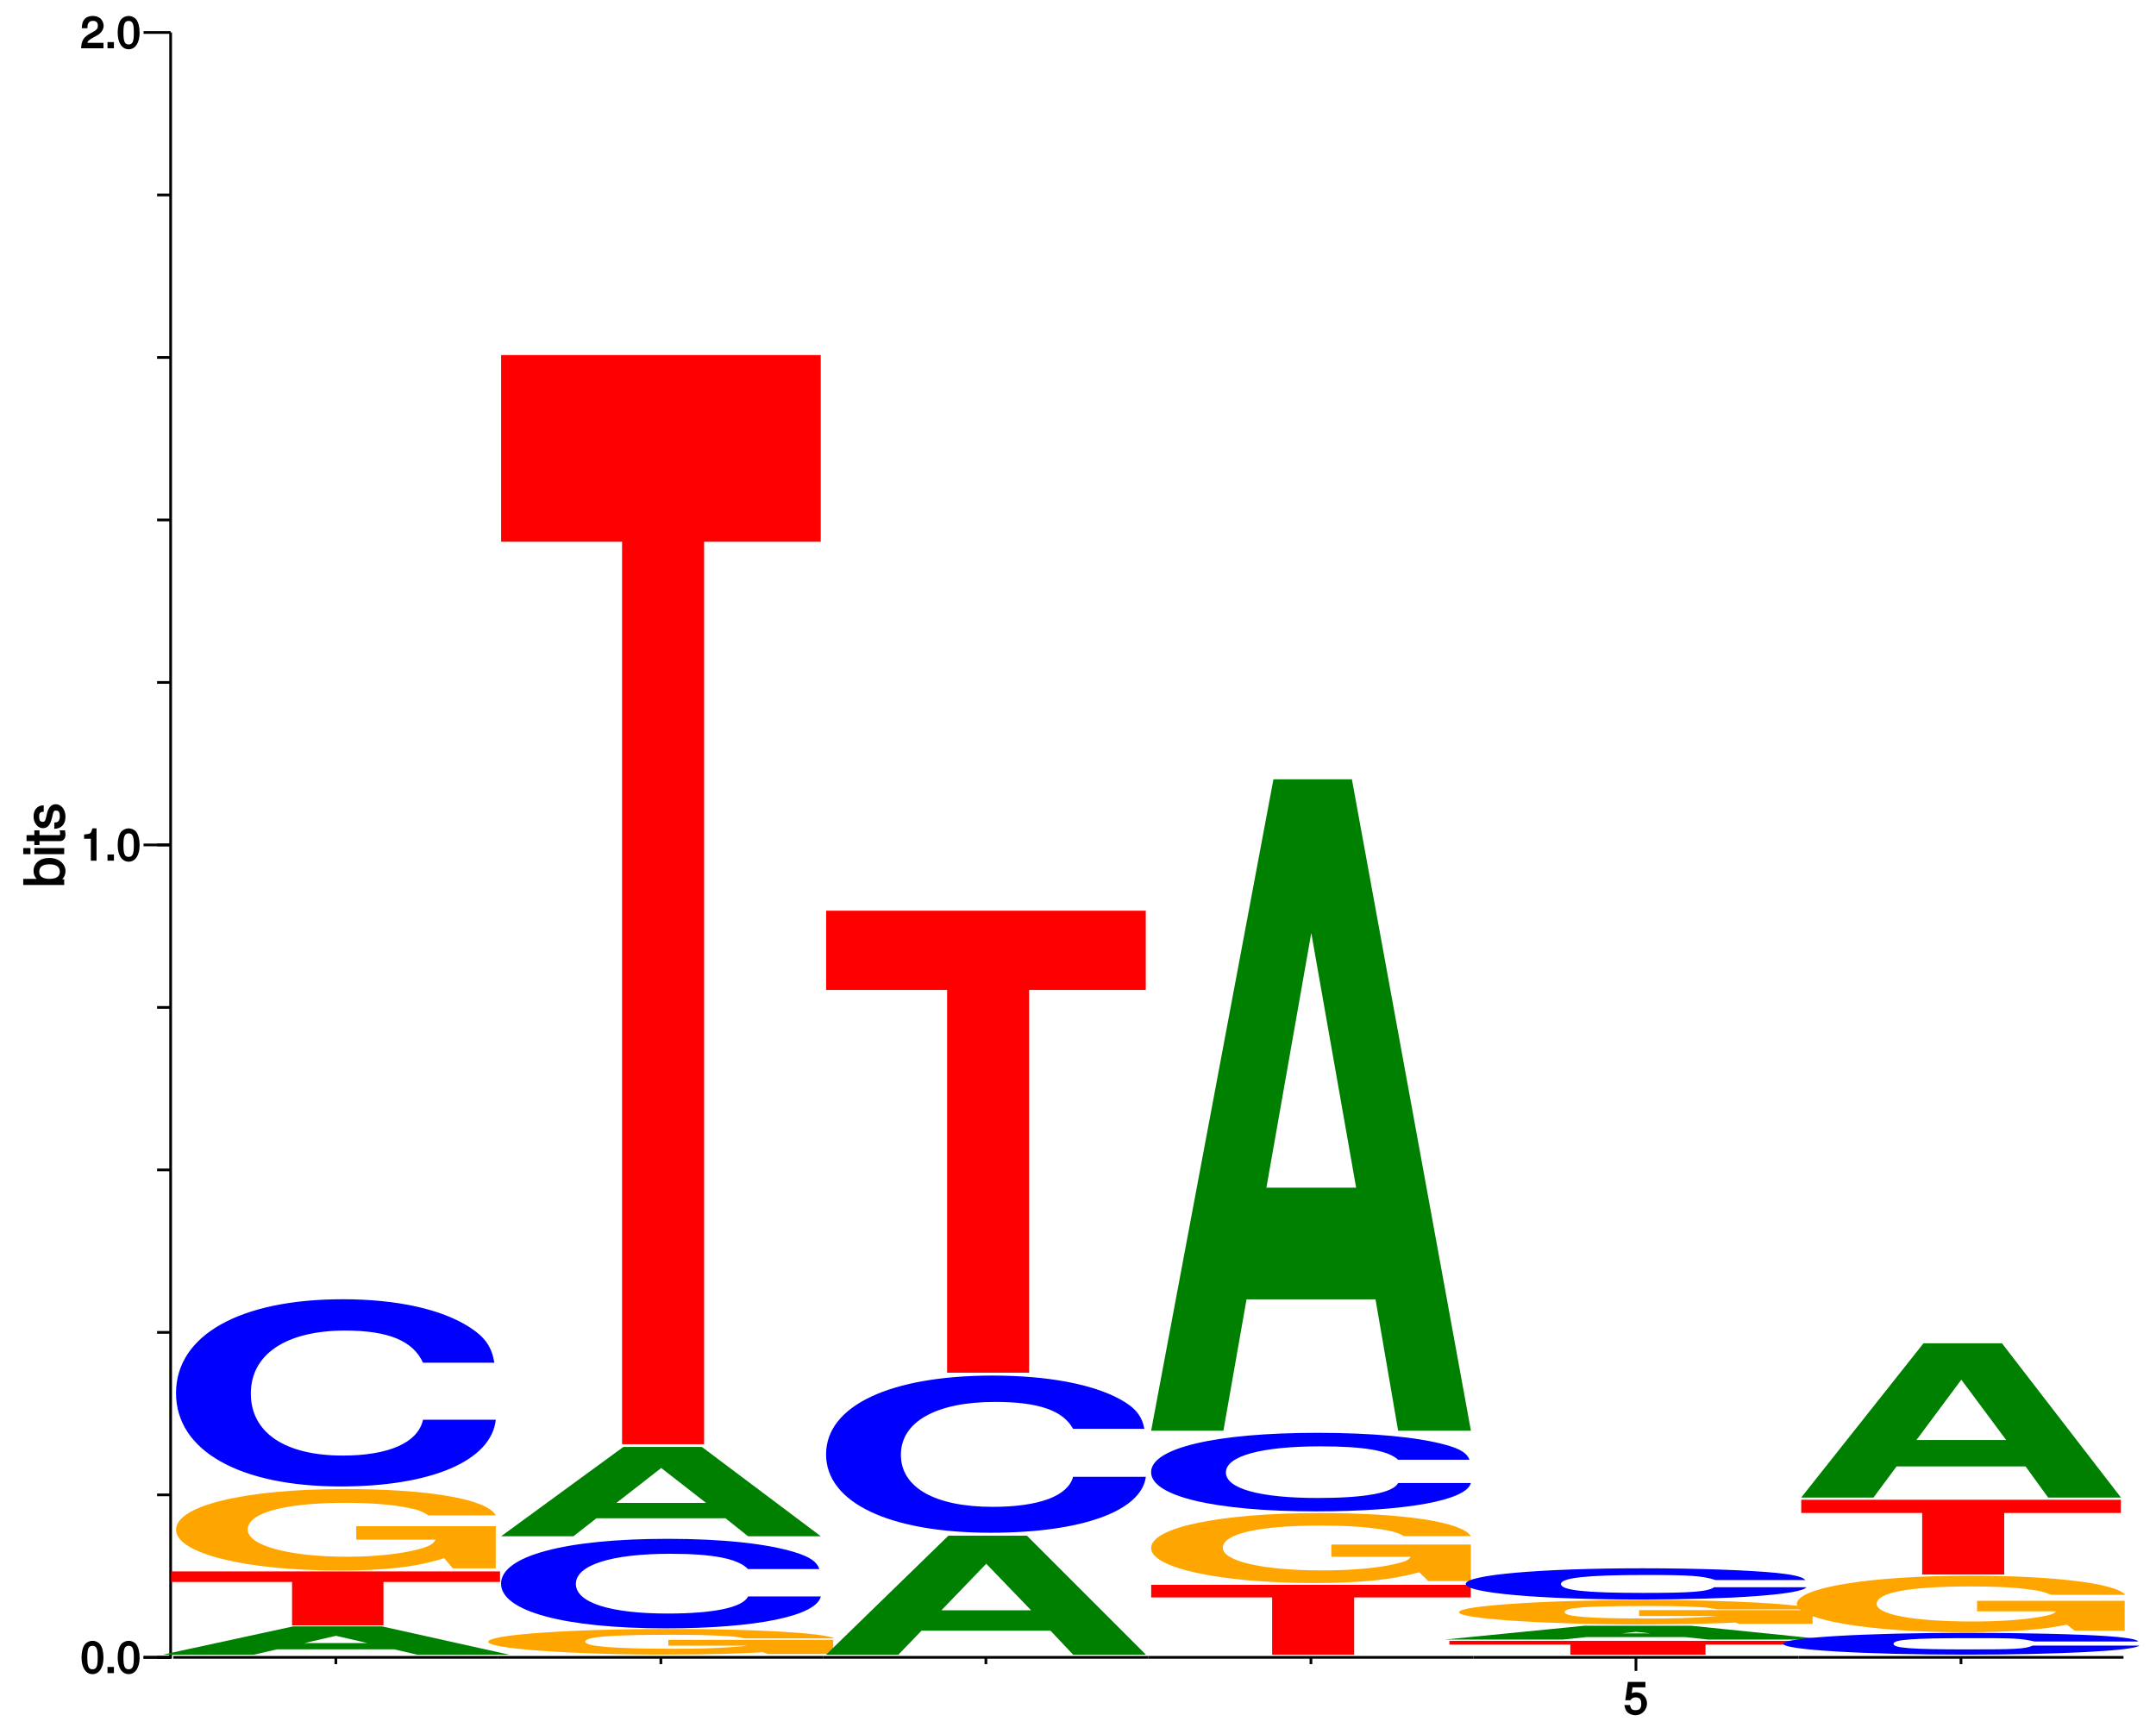
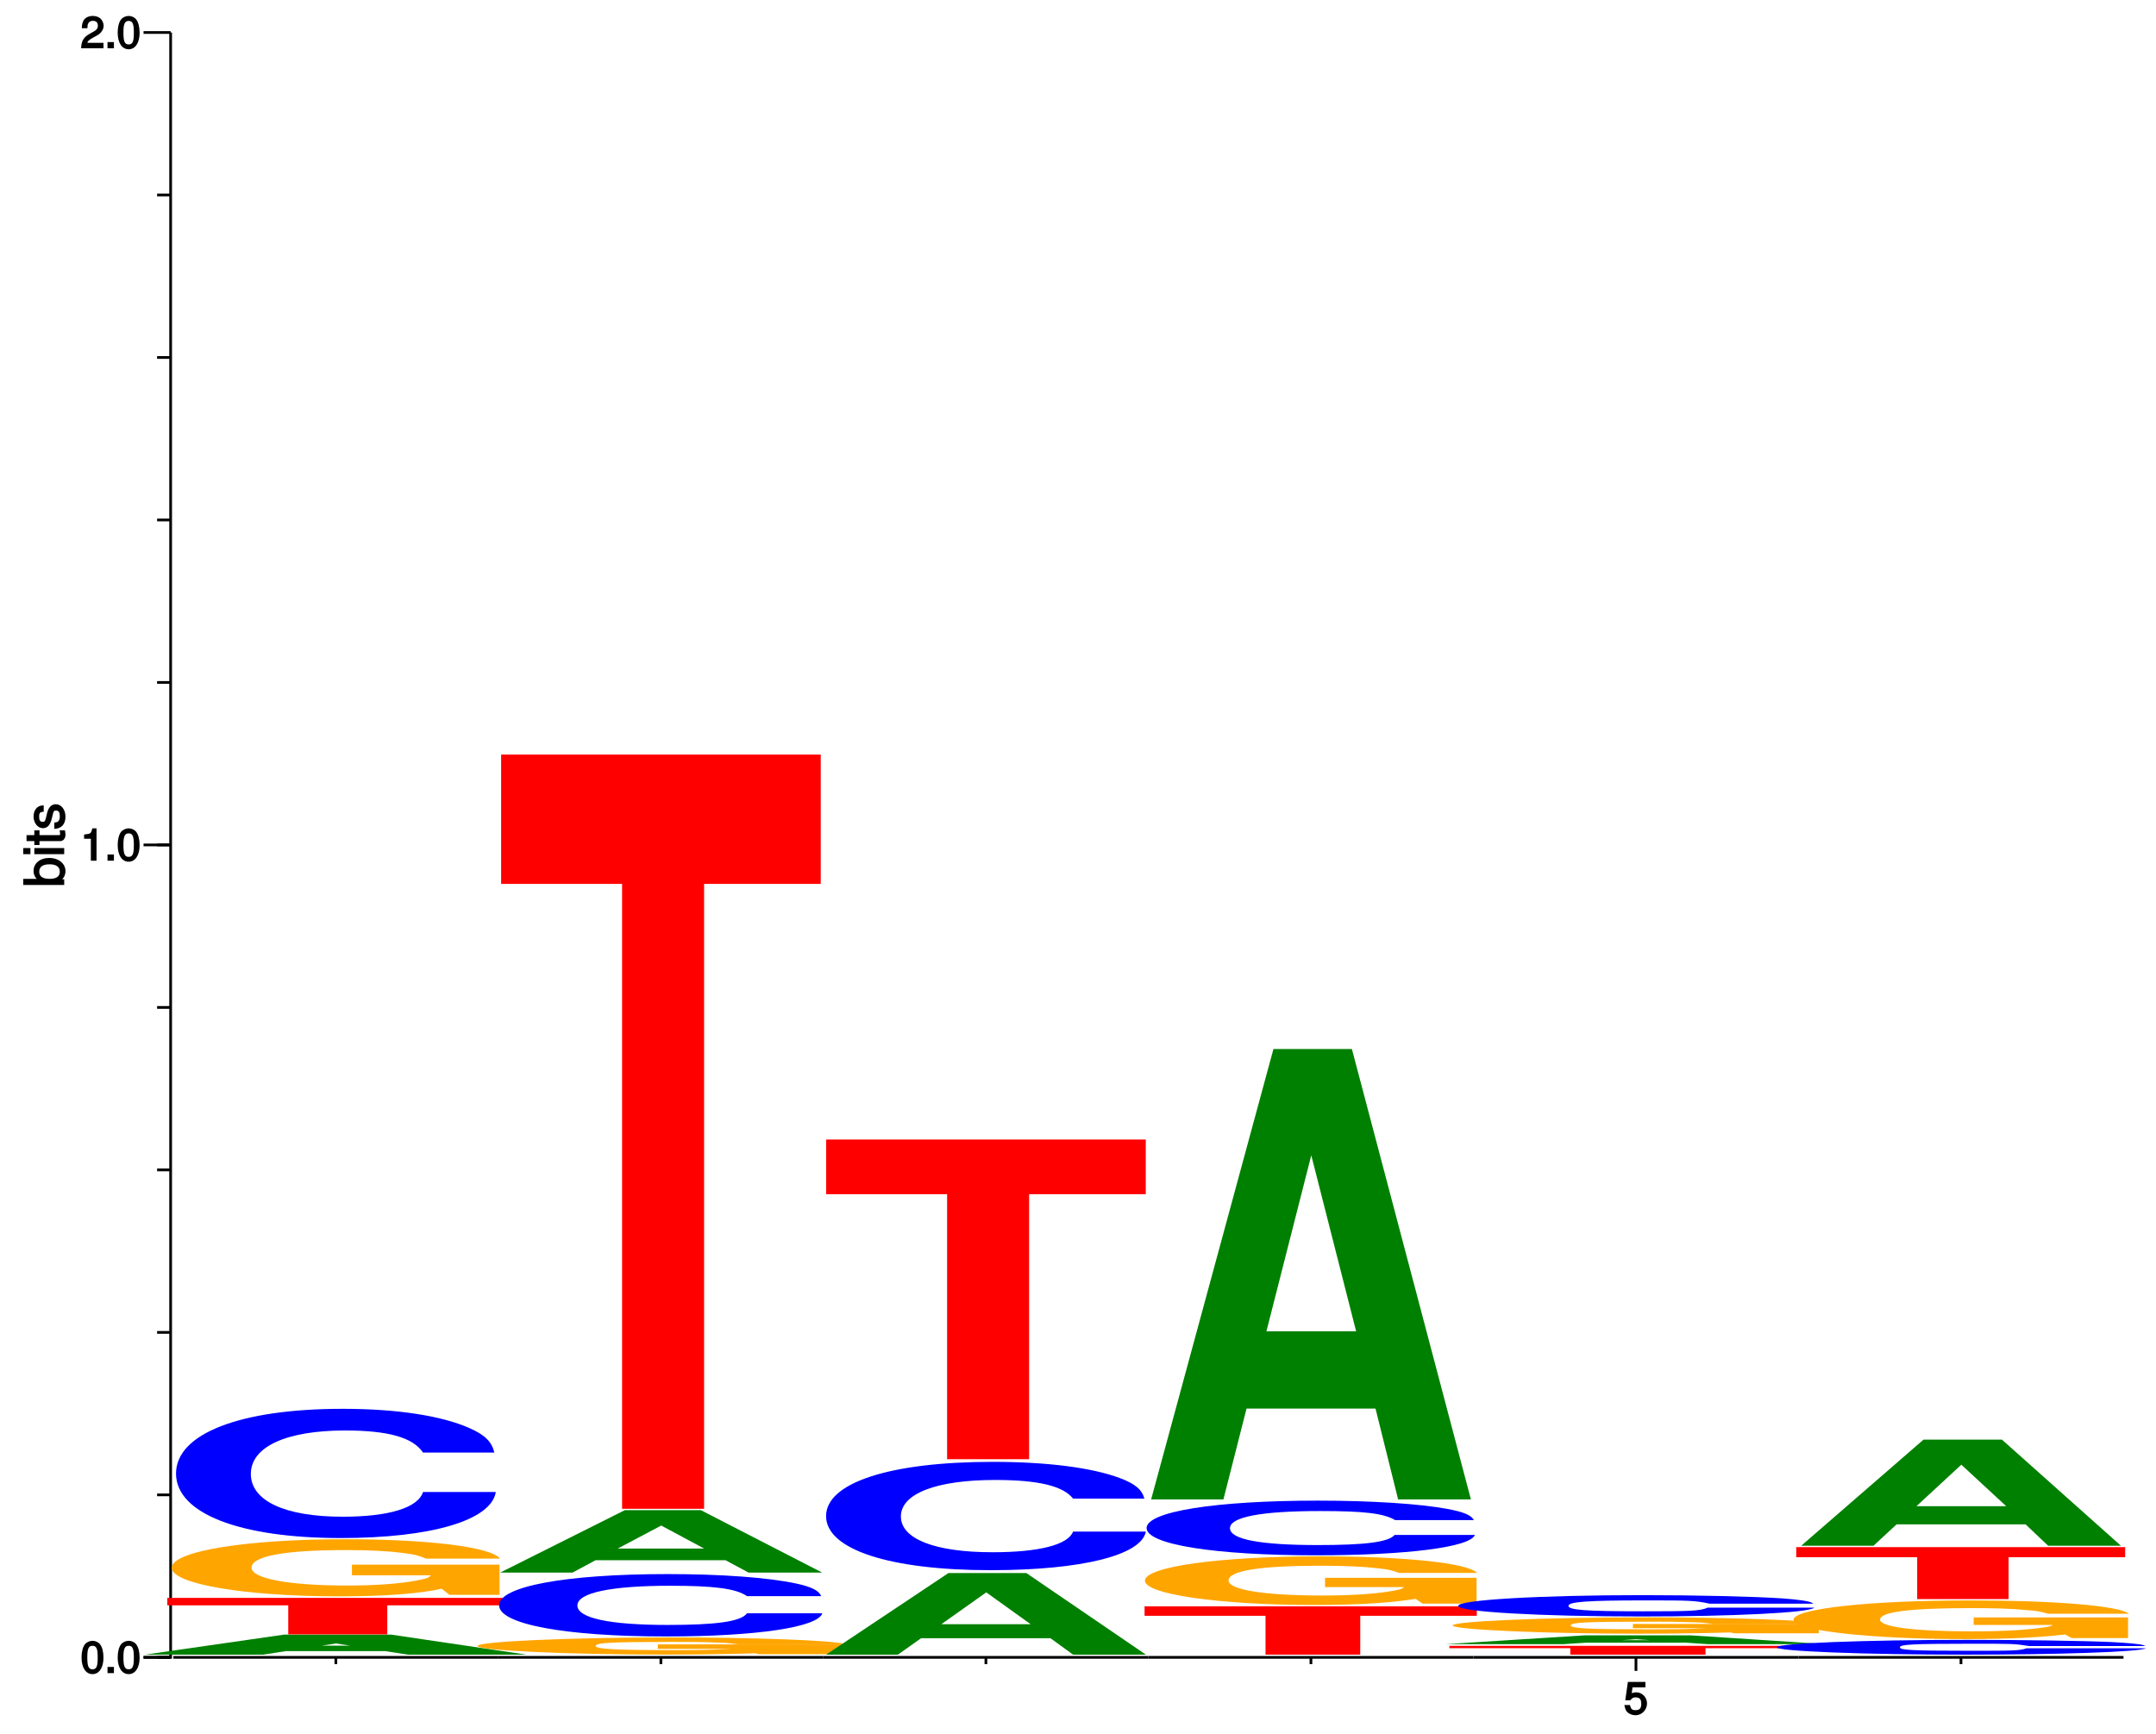
<svg xmlns="http://www.w3.org/2000/svg" xmlns:xlink="http://www.w3.org/1999/xlink" width="398pt" height="320pt" viewBox="0 0 398 320" version="1.1">
  <defs>
    <g>
      <symbol overflow="visible" id="glyph0-0">
        <path style="stroke:none;" d="" />
      </symbol>
      <symbol overflow="visible" id="glyph0-1">
        <path style="stroke:none;" d="M 2.203 -5.969 C 1.672 -5.969 1.078 -5.703 0.781 -5.297 C 0.406 -4.812 0.172 -3.938 0.172 -2.891 C 0.172 -0.969 0.984 0.188 2.203 0.188 C 3.406 0.188 4.219 -0.984 4.219 -2.844 C 4.219 -3.953 3.984 -4.797 3.609 -5.297 C 3.312 -5.703 2.734 -5.969 2.203 -5.969 Z M 2.203 -5.047 C 2.953 -5.047 3.156 -4.438 3.156 -2.906 C 3.156 -1.297 2.969 -0.703 2.188 -0.703 C 1.438 -0.703 1.234 -1.344 1.234 -2.891 C 1.234 -4.438 1.438 -5.047 2.203 -5.047 Z M 2.203 -5.047 " />
      </symbol>
      <symbol overflow="visible" id="glyph0-2">
        <path style="stroke:none;" d="M 1.531 -1.141 L 0.516 -1.141 L 0.516 0 L 1.703 0 L 1.703 -1.141 Z M 1.531 -1.141 " />
      </symbol>
      <symbol overflow="visible" id="glyph0-3">
        <path style="stroke:none;" d="M 1.891 -4.188 L 1.891 0 L 2.938 0 L 2.938 -5.969 L 2.172 -5.969 C 1.891 -4.969 1.906 -4.984 0.641 -4.828 L 0.641 -4.047 L 1.891 -4.047 Z M 1.891 -4.188 " />
      </symbol>
      <symbol overflow="visible" id="glyph0-4">
        <path style="stroke:none;" d="M 4.047 -1 L 1.25 -1 C 1.297 -1.312 1.5 -1.5 2.203 -1.906 L 3 -2.344 C 3.797 -2.766 4.25 -3.469 4.25 -4.156 C 4.25 -4.625 4.016 -5.172 3.672 -5.484 C 3.344 -5.781 2.812 -5.969 2.266 -5.969 C 1.547 -5.969 0.891 -5.688 0.578 -5.188 C 0.391 -4.891 0.234 -4.453 0.219 -3.703 L 1.25 -3.703 C 1.297 -4.234 1.281 -4.359 1.391 -4.547 C 1.562 -4.891 1.828 -5.062 2.25 -5.062 C 2.891 -5.062 3.188 -4.75 3.188 -4.141 C 3.188 -3.703 2.984 -3.422 2.484 -3.125 L 1.75 -2.719 C 0.562 -2.047 0.156 -1.422 0.094 0 L 4.219 0 L 4.219 -1 Z M 4.047 -1 " />
      </symbol>
      <symbol overflow="visible" id="glyph0-5">
        <path style="stroke:none;" d="M 3.812 -5.969 L 0.734 -5.969 L 0.25 -2.578 L 1.188 -2.578 C 1.547 -3.016 1.703 -3.109 2.156 -3.109 C 2.906 -3.109 3.203 -2.75 3.203 -1.906 C 3.203 -1.094 2.906 -0.75 2.141 -0.75 C 1.531 -0.75 1.312 -0.906 1.109 -1.703 L 0.078 -1.703 C 0.203 -1.078 0.344 -0.75 0.5 -0.531 C 0.828 -0.109 1.516 0.188 2.156 0.188 C 3.297 0.188 4.266 -0.797 4.266 -2 C 4.266 -3.125 3.359 -4.047 2.266 -4.047 C 1.875 -4.047 1.438 -3.891 1.438 -3.891 L 1.594 -4.969 L 3.969 -4.969 L 3.969 -5.969 Z M 3.812 -5.969 " />
      </symbol>
      <symbol overflow="visible" id="glyph1-0">
        <path style="stroke:none;" d="" />
      </symbol>
      <symbol overflow="visible" id="glyph1-1">
        <path style="stroke:none;" d="M -7.422 -0.391 L 0 -0.391 L 0 -1.438 L -0.797 -1.438 L -0.703 -1.188 C -0.094 -1.578 0.234 -2.219 0.234 -2.953 C 0.234 -4.328 -1.031 -5.375 -2.766 -5.375 C -4.469 -5.375 -5.656 -4.375 -5.656 -2.984 C -5.656 -2.266 -5.344 -1.656 -4.766 -1.266 L -4.656 -1.516 L -7.562 -1.516 L -7.562 -0.391 Z M -4.609 -2.828 C -4.609 -3.766 -3.938 -4.203 -2.688 -4.203 C -1.484 -4.203 -0.812 -3.734 -0.812 -2.828 C -0.812 -1.938 -1.484 -1.516 -2.703 -1.516 C -3.938 -1.516 -4.609 -1.938 -4.609 -2.828 Z M -4.609 -2.828 " />
      </symbol>
      <symbol overflow="visible" id="glyph1-2">
        <path style="stroke:none;" d="M -5.516 -1.5 L -5.516 -0.516 L 0 -0.516 L 0 -1.641 L -5.516 -1.641 Z M -7.562 -1.5 L -7.562 -0.516 L -6.234 -0.516 L -6.234 -1.641 L -7.562 -1.641 Z M -7.562 -1.5 " />
      </symbol>
      <symbol overflow="visible" id="glyph1-3">
        <path style="stroke:none;" d="M -5.516 -2.547 L -5.516 -1.812 L -6.953 -1.812 L -6.953 -0.703 L -5.516 -0.703 L -5.516 0.016 L -4.562 0.016 L -4.562 -0.703 L -0.734 -0.703 C -0.188 -0.703 0.234 -1.203 0.234 -1.859 C 0.234 -2.078 0.203 -2.266 0.141 -2.688 L -0.844 -2.688 C -0.781 -2.422 -0.766 -2.312 -0.766 -2.141 C -0.766 -1.781 -0.734 -1.812 -1.094 -1.812 L -4.562 -1.812 L -4.562 -2.688 L -5.516 -2.688 Z M -5.516 -2.547 " />
      </symbol>
      <symbol overflow="visible" id="glyph1-4">
        <path style="stroke:none;" d="M -3.906 -4.516 C -4.938 -4.516 -5.656 -3.688 -5.656 -2.484 C -5.656 -1.266 -4.891 -0.312 -3.922 -0.312 C -3.094 -0.312 -2.578 -0.891 -2.281 -2.125 L -2.094 -2.906 C -1.953 -3.484 -1.875 -3.562 -1.5 -3.562 C -1 -3.562 -0.812 -3.234 -0.812 -2.5 C -0.812 -2.047 -0.906 -1.766 -1.125 -1.562 C -1.266 -1.438 -1.312 -1.406 -1.828 -1.344 L -1.828 -0.188 C -0.484 -0.234 0.234 -1.062 0.234 -2.438 C 0.234 -3.75 -0.547 -4.734 -1.562 -4.734 C -2.344 -4.734 -2.906 -4.156 -3.156 -3.109 L -3.344 -2.312 C -3.516 -1.625 -3.594 -1.484 -3.953 -1.484 C -4.453 -1.484 -4.625 -1.766 -4.625 -2.453 C -4.625 -3.125 -4.453 -3.328 -3.781 -3.344 L -3.781 -4.516 Z M -3.906 -4.516 " />
      </symbol>
      <symbol overflow="visible" id="glyph2-0">
        <path style="stroke:none;" d="" />
      </symbol>
      <symbol overflow="visible" id="glyph2-1">
-         <path style="stroke:none;" d="M 41.844 -1.141 L 46.734 0 L 63.734 0 L 40.281 -5.219 L 23.891 -5.219 L -0.172 0 L 16.656 0 L 20.922 -0.984 L 42.547 -0.984 Z M 40.109 -2.141 L 25.984 -2.141 L 33.562 -3.891 L 30 -3.891 L 37.578 -2.141 Z M 40.109 -2.141 " />
+         <path style="stroke:none;" d="M 39.406 -0.875 L 45.078 0 L 66.953 0 L 41.938 -3.703 L 22.234 -3.703 L -3.484 0 L 18.312 0 L 22.578 -0.656 L 40.891 -0.656 Z M 40.109 -1.656 L 29.125 -1.656 L 36.016 -2.719 L 27.547 -2.719 L 34.438 -1.656 Z M 40.109 -1.656 " />
      </symbol>
      <symbol overflow="visible" id="glyph3-0">
        <path style="stroke:none;" d="" />
      </symbol>
      <symbol overflow="visible" id="glyph3-1">
-         <path style="stroke:none;" d="M 38.891 -8.016 L 61.219 -8.016 L 61.219 -9.969 L 0.5 -9.969 L 0.5 -8.016 L 22.828 -8.016 L 22.828 0 L 39.703 0 L 39.703 -8.016 Z M 38.891 -8.016 " />
+         <path style="stroke:none;" d="M 38.891 -5.359 L 61.938 -5.359 L 61.938 -6.734 L -0.203 -6.734 L -0.203 -5.359 L 22.125 -5.359 L 22.125 0 L 40.406 0 L 40.406 -5.359 Z M 38.891 -5.359 " />
      </symbol>
      <symbol overflow="visible" id="glyph4-0">
        <path style="stroke:none;" d="" />
      </symbol>
      <symbol overflow="visible" id="glyph4-1">
-         <path style="stroke:none;" d="M 62.719 -7.734 L 36.969 -7.734 L 36.969 -5.25 L 51.609 -5.25 C 51.25 -4.438 50.375 -3.984 48.438 -3.469 C 45.25 -2.609 40.312 -2.094 35.281 -2.094 C 24.531 -2.094 16.938 -4.156 16.938 -7.109 C 16.938 -10.188 23.641 -12.047 34.938 -12.047 C 39.516 -12.047 43.406 -11.75 46.312 -11.172 C 48.172 -10.828 49.141 -10.5 50.281 -9.734 L 62.719 -9.734 C 61.141 -12.734 50.375 -14.594 34.844 -14.594 C 16.328 -14.594 3.703 -11.531 3.703 -7.078 C 3.703 -2.734 16.406 0.453 33.781 0.453 C 42.438 0.453 48.25 -0.234 53.203 -1.844 L 54.781 0.047 L 62.719 0.047 Z M 62.719 -7.734 " />
+         <path style="stroke:none;" d="M 62.719 -5.547 L 36.172 -5.547 L 36.172 -3.578 L 50.719 -3.578 C 50.469 -3.141 49.844 -2.922 47.906 -2.578 C 44.734 -1.984 40.312 -1.688 35.281 -1.688 C 24.531 -1.688 17.641 -2.969 17.641 -4.984 C 17.641 -7.094 23.641 -8.234 34.938 -8.234 C 39.516 -8.234 42.875 -8.062 45.781 -7.672 C 47.641 -7.438 48.344 -7.297 49.844 -6.656 L 63.516 -6.656 C 61.844 -8.812 50.375 -10.234 34.844 -10.234 C 16.328 -10.234 2.906 -8 2.906 -4.953 C 2.906 -1.984 16.406 0.312 33.781 0.312 C 42.438 0.312 48.703 -0.203 52.75 -1.094 L 54.172 0.031 L 63.422 0.031 L 63.422 -5.547 Z M 62.719 -5.547 " />
      </symbol>
      <symbol overflow="visible" id="glyph5-0">
        <path style="stroke:none;" d="" />
      </symbol>
      <symbol overflow="visible" id="glyph5-1">
-         <path style="stroke:none;" d="M 62.812 -21.797 C 62.344 -24.656 61.156 -26.469 58.297 -28.312 C 53.141 -31.672 44.844 -33.516 34.812 -33.516 C 15.844 -33.516 4.047 -26.875 4.047 -16.188 C 4.047 -5.562 15.75 1.047 34.438 1.047 C 51.203 1.047 62.25 -3.703 63.078 -11.266 L 49.641 -11.266 C 48.719 -7.062 43.375 -4.656 34.812 -4.656 C 24.125 -4.656 17.859 -8.906 17.859 -16.109 C 17.859 -23.391 24.406 -27.734 35.266 -27.734 C 43.281 -27.734 47.797 -25.828 49.641 -21.797 Z M 62.812 -21.797 " />
+         <path style="stroke:none;" d="M 62.812 -15.062 C 62.344 -17.016 61.156 -18.266 58.297 -19.547 C 53.141 -21.859 44.844 -23.141 34.812 -23.141 C 15.844 -23.141 4.047 -18.547 4.047 -11.188 C 4.047 -3.844 15.75 0.719 34.438 0.719 C 51.203 0.719 62.25 -2.562 63.078 -7.781 L 49.641 -7.781 C 48.719 -4.875 43.375 -3.219 34.812 -3.219 C 24.125 -3.219 17.859 -6.156 17.859 -11.125 C 17.859 -16.141 24.406 -19.141 35.266 -19.141 C 43.281 -19.141 47.797 -17.828 49.641 -15.062 Z M 62.812 -15.062 " />
      </symbol>
      <symbol overflow="visible" id="glyph6-0">
        <path style="stroke:none;" d="" />
      </symbol>
      <symbol overflow="visible" id="glyph6-1">
-         <path style="stroke:none;" d="M 62.719 -2.594 L 34.578 -2.594 L 34.578 -1.531 L 49.047 -1.531 C 48.875 -1.453 48.703 -1.453 46.75 -1.297 C 43.578 -1.047 40.312 -0.953 35.281 -0.953 C 24.531 -0.953 19.234 -1.391 19.234 -2.25 C 19.234 -3.156 23.641 -3.531 34.938 -3.531 C 39.516 -3.531 41.734 -3.484 44.641 -3.328 C 46.484 -3.219 46.75 -3.25 48.781 -2.859 L 65.281 -2.859 C 63.422 -3.891 50.375 -4.609 34.844 -4.609 C 16.328 -4.609 1.328 -3.547 1.328 -2.234 C 1.328 -0.969 16.406 0.125 33.781 0.125 C 42.438 0.125 49.844 -0.125 51.953 -0.328 L 52.938 0.016 L 65.016 0.016 L 65.016 -2.594 Z M 62.719 -2.594 " />
+         <path style="stroke:none;" d="M 62.719 -1.812 L 32.641 -1.812 L 32.641 -0.984 L 46.938 -0.984 C 46.938 -1.016 47.375 -1.047 45.438 -0.953 C 42.25 -0.797 40.312 -0.75 35.281 -0.75 C 24.531 -0.75 21.172 -0.969 21.172 -1.516 C 21.172 -2.094 23.641 -2.266 34.938 -2.266 C 39.516 -2.266 40.406 -2.266 43.312 -2.156 C 45.172 -2.094 44.812 -2.156 47.469 -1.828 L 67.484 -1.828 C 65.375 -2.562 50.375 -3.094 34.844 -3.094 C 16.328 -3.094 -0.625 -2.344 -0.625 -1.516 C -0.625 -0.688 16.406 0.078 33.781 0.078 C 42.438 0.078 51.172 -0.094 56.109 -0.406 L 48.875 -0.531 L 51.344 0 L 66.953 0 L 66.953 -1.812 Z M 62.719 -1.812 " />
      </symbol>
      <symbol overflow="visible" id="glyph7-0">
        <path style="stroke:none;" d="" />
      </symbol>
      <symbol overflow="visible" id="glyph7-1">
-         <path style="stroke:none;" d="M 62.812 -10.438 C 62.344 -11.797 61.156 -12.656 58.297 -13.547 C 53.141 -15.141 44.844 -16.031 34.812 -16.031 C 15.844 -16.031 4.047 -12.859 4.047 -7.75 C 4.047 -2.656 15.75 0.5 34.438 0.5 C 51.203 0.5 62.25 -1.781 63.078 -5.391 L 49.641 -5.391 C 48.719 -3.375 43.375 -2.234 34.812 -2.234 C 24.125 -2.234 17.859 -4.266 17.859 -7.703 C 17.859 -11.188 24.406 -13.266 35.266 -13.266 C 43.281 -13.266 47.797 -12.359 49.641 -10.438 Z M 62.812 -10.438 " />
+         <path style="stroke:none;" d="M 63.078 -7.234 C 62.625 -8.156 61.328 -8.828 58.484 -9.438 C 53.328 -10.531 44.844 -11.172 34.812 -11.172 C 15.844 -11.172 3.688 -8.875 3.688 -5.406 C 3.688 -1.938 15.75 0.344 34.438 0.344 C 51.203 0.344 62.531 -1.344 63.359 -3.938 L 49.453 -3.938 C 48.344 -2.344 43.375 -1.781 34.812 -1.781 C 24.125 -1.781 18.141 -3.031 18.141 -5.375 C 18.141 -7.734 24.406 -9.016 35.266 -9.016 C 43.281 -9.016 47.422 -8.531 49.453 -7.094 L 63.172 -7.094 Z M 63.078 -7.234 " />
      </symbol>
      <symbol overflow="visible" id="glyph8-0">
        <path style="stroke:none;" d="" />
      </symbol>
      <symbol overflow="visible" id="glyph8-1">
-         <path style="stroke:none;" d="M 43.688 -3.328 L 47.859 0 L 61.297 0 L 39.328 -16.5 L 24.844 -16.5 L 2.266 0 L 15.609 0 L 19.875 -3.328 Z M 40.109 -6.156 L 23.547 -6.156 L 31.828 -12.609 Z M 40.109 -6.156 " />
+         <path style="stroke:none;" d="M 43.5 -2.391 L 47.953 0 L 61.547 0 L 39.141 -11.531 L 25.109 -11.531 L 2.094 0 L 15.438 0 L 19.703 -2.281 L 43.766 -2.281 Z M 40.109 -4.438 L 23.797 -4.438 L 31.828 -8.688 L 39.75 -4.438 Z M 40.109 -4.438 " />
      </symbol>
      <symbol overflow="visible" id="glyph9-0">
        <path style="stroke:none;" d="" />
      </symbol>
      <symbol overflow="visible" id="glyph9-1">
-         <path style="stroke:none;" d="M 38.891 -166.625 L 60.422 -166.625 L 60.422 -201.094 L 1.422 -201.094 L 1.422 -166.625 L 23.75 -166.625 L 23.75 0 L 38.891 0 Z M 38.891 -166.625 " />
+         <path style="stroke:none;" d="M 38.891 -115.375 L 60.422 -115.375 L 60.422 -139.25 L 1.422 -139.25 L 1.422 -115.375 L 23.75 -115.375 L 23.75 0 L 38.891 0 Z M 38.891 -115.375 " />
      </symbol>
      <symbol overflow="visible" id="glyph10-0">
        <path style="stroke:none;" d="" />
      </symbol>
      <symbol overflow="visible" id="glyph10-1">
-         <path style="stroke:none;" d="M 43.688 -4.422 L 47.859 0 L 61.297 0 L 39.328 -21.969 L 24.844 -21.969 L 2.266 0 L 15.609 0 L 19.875 -4.422 Z M 40.109 -8.188 L 23.547 -8.188 L 31.828 -16.781 Z M 40.109 -8.188 " />
+         <path style="stroke:none;" d="M 43.688 -3.031 L 47.859 0 L 61.297 0 L 39.234 -15.062 L 24.844 -15.062 L 2.266 0 L 15.516 0 L 19.797 -3.031 Z M 40.109 -5.625 L 23.547 -5.625 L 31.828 -11.5 L 40.016 -5.625 Z M 40.109 -5.625 " />
      </symbol>
      <symbol overflow="visible" id="glyph11-0">
        <path style="stroke:none;" d="" />
      </symbol>
      <symbol overflow="visible" id="glyph11-1">
-         <path style="stroke:none;" d="M 62.812 -18.312 C 62.344 -20.703 61.156 -22.219 58.297 -23.781 C 53.141 -26.594 44.844 -28.141 34.812 -28.141 C 15.844 -28.141 4.047 -22.562 4.047 -13.594 C 4.047 -4.672 15.75 0.875 34.438 0.875 C 51.203 0.875 62.25 -3.109 63.078 -9.453 L 49.641 -9.453 C 48.719 -5.922 43.375 -3.906 34.812 -3.906 C 24.125 -3.906 17.859 -7.484 17.859 -13.516 C 17.859 -19.641 24.406 -23.281 35.266 -23.281 C 43.281 -23.281 47.797 -21.688 49.641 -18.312 Z M 62.812 -18.312 " />
+         <path style="stroke:none;" d="M 62.812 -12.609 C 62.344 -14.266 61.156 -15.312 58.297 -16.391 C 53.141 -18.328 44.844 -19.391 34.812 -19.391 C 15.844 -19.391 4.047 -15.547 4.047 -9.375 C 4.047 -3.219 15.75 0.609 34.438 0.609 C 51.203 0.609 62.25 -2.141 63.078 -6.516 L 49.641 -6.516 C 48.719 -4.078 43.375 -2.703 34.812 -2.703 C 24.125 -2.703 17.859 -5.156 17.859 -9.312 C 17.859 -13.531 24.406 -16.047 35.266 -16.047 C 43.281 -16.047 47.797 -14.938 49.641 -12.609 Z M 62.812 -12.609 " />
      </symbol>
      <symbol overflow="visible" id="glyph12-0">
        <path style="stroke:none;" d="" />
      </symbol>
      <symbol overflow="visible" id="glyph12-1">
-         <path style="stroke:none;" d="M 38.891 -70.672 L 60.422 -70.672 L 60.422 -85.297 L 1.422 -85.297 L 1.422 -70.672 L 23.75 -70.672 L 23.75 0 L 38.891 0 Z M 38.891 -70.672 " />
+         <path style="stroke:none;" d="M 38.891 -48.922 L 60.422 -48.922 L 60.422 -59.031 L 1.422 -59.031 L 1.422 -48.922 L 23.75 -48.922 L 23.75 0 L 38.891 0 Z M 38.891 -48.922 " />
      </symbol>
      <symbol overflow="visible" id="glyph13-0">
        <path style="stroke:none;" d="" />
      </symbol>
      <symbol overflow="visible" id="glyph13-1">
-         <path style="stroke:none;" d="M 38.891 -10.562 L 60.422 -10.562 L 60.422 -12.891 L 1.422 -12.891 L 1.422 -10.562 L 23.75 -10.562 L 23.75 0 L 38.891 0 Z M 38.891 -10.562 " />
+         <path style="stroke:none;" d="M 38.891 -7.172 L 61.531 -7.172 L 61.531 -8.922 L 0.203 -8.922 L 0.203 -7.172 L 22.531 -7.172 L 22.531 0 L 40.016 0 L 40.016 -7.172 Z M 38.891 -7.172 " />
      </symbol>
      <symbol overflow="visible" id="glyph14-0">
        <path style="stroke:none;" d="" />
      </symbol>
      <symbol overflow="visible" id="glyph14-1">
-         <path style="stroke:none;" d="M 62.719 -6.719 L 36.969 -6.719 L 36.969 -4.453 L 51.609 -4.453 C 51.25 -3.766 50.375 -3.5 48.438 -3.062 C 45.25 -2.328 40.312 -1.938 35.281 -1.938 C 24.531 -1.938 16.938 -3.594 16.938 -6.109 C 16.938 -8.719 23.641 -10.219 34.938 -10.219 C 39.516 -10.219 43.406 -9.984 46.312 -9.5 C 48.172 -9.203 49.141 -8.984 50.375 -8.266 L 62.719 -8.266 C 61.141 -10.875 50.375 -12.531 34.844 -12.531 C 16.328 -12.531 3.703 -9.859 3.703 -6.062 C 3.703 -2.391 16.406 0.391 33.781 0.391 C 42.438 0.391 48.25 -0.219 53.203 -1.594 L 54.875 0.031 L 62.719 0.031 Z M 62.719 -6.719 " />
+         <path style="stroke:none;" d="M 62.719 -4.75 L 35.812 -4.75 L 35.812 -3.047 L 50.375 -3.047 C 50.109 -2.719 49.578 -2.531 47.641 -2.234 C 44.469 -1.734 40.312 -1.484 35.281 -1.484 C 24.531 -1.484 18 -2.547 18 -4.25 C 18 -6.031 23.641 -6.984 34.938 -6.984 C 39.516 -6.984 42.609 -6.844 45.516 -6.516 C 47.375 -6.312 47.984 -6.219 49.484 -5.656 L 63.875 -5.656 C 62.188 -7.5 50.375 -8.719 34.844 -8.719 C 16.328 -8.719 2.562 -6.812 2.562 -4.219 C 2.562 -1.703 16.406 0.266 33.781 0.266 C 42.438 0.266 48.969 -0.172 53.906 -1.109 L 52.047 -1.203 L 53.812 0.016 L 63.781 0.016 L 63.781 -4.75 Z M 62.719 -4.75 " />
      </symbol>
      <symbol overflow="visible" id="glyph15-0">
        <path style="stroke:none;" d="" />
      </symbol>
      <symbol overflow="visible" id="glyph15-1">
-         <path style="stroke:none;" d="M 62.812 -9.125 C 62.344 -10.312 61.156 -11.109 58.297 -11.875 C 53.141 -13.281 44.844 -14.062 34.812 -14.062 C 15.844 -14.062 4.047 -11.234 4.047 -6.797 C 4.047 -2.359 15.75 0.438 34.438 0.438 C 51.203 0.438 62.25 -1.578 63.078 -4.797 L 49.641 -4.797 C 48.719 -2.938 43.375 -2.031 34.812 -2.031 C 24.125 -2.031 17.859 -3.75 17.859 -6.75 C 17.859 -9.781 24.406 -11.562 35.266 -11.562 C 43.281 -11.562 47.797 -10.812 49.641 -9.094 L 62.812 -9.094 Z M 62.812 -9.125 " />
+         <path style="stroke:none;" d="M 63.547 -6.328 C 63.078 -7.141 61.609 -7.734 58.75 -8.266 C 53.594 -9.219 44.844 -9.797 34.812 -9.797 C 15.844 -9.797 3.219 -7.766 3.219 -4.734 C 3.219 -1.703 15.75 0.297 34.438 0.297 C 51.203 0.297 62.984 -1.188 63.828 -3.469 L 49 -3.469 C 47.891 -2.109 43.375 -1.594 34.812 -1.594 C 24.125 -1.594 18.609 -2.656 18.609 -4.703 C 18.609 -6.781 24.406 -7.875 35.266 -7.875 C 43.281 -7.875 46.969 -7.469 49.094 -6.203 L 63.641 -6.203 Z M 63.547 -6.328 " />
      </symbol>
      <symbol overflow="visible" id="glyph16-0">
        <path style="stroke:none;" d="" />
      </symbol>
      <symbol overflow="visible" id="glyph16-1">
-         <path style="stroke:none;" d="M 43.688 -24.25 L 47.859 0 L 61.297 0 L 39.328 -120.266 L 24.844 -120.266 L 2.266 0 L 15.609 0 L 19.875 -24.25 Z M 40.109 -44.875 L 23.547 -44.875 L 31.828 -91.891 Z M 40.109 -44.875 " />
+         <path style="stroke:none;" d="M 43.688 -16.766 L 47.859 0 L 61.297 0 L 39.328 -83.156 L 24.844 -83.156 L 2.266 0 L 15.609 0 L 19.875 -16.766 Z M 40.109 -31.031 L 23.547 -31.031 L 31.828 -63.531 Z M 40.109 -31.031 " />
      </symbol>
      <symbol overflow="visible" id="glyph17-0">
        <path style="stroke:none;" d="" />
      </symbol>
      <symbol overflow="visible" id="glyph17-1">
-         <path style="stroke:none;" d="M 38.891 -1.859 L 65.266 -1.859 L 65.266 -2.547 L -3.531 -2.547 L -3.531 -1.859 L 18.797 -1.859 L 18.797 0 L 43.75 0 L 43.75 -1.859 Z M 38.891 -1.859 " />
+         <path style="stroke:none;" d="M 38.891 -1.188 L 65.266 -1.188 L 65.266 -1.625 L -3.531 -1.625 L -3.531 -1.188 L 18.797 -1.188 L 18.797 0 L 43.75 0 L 43.75 -1.188 Z M 38.891 -1.188 " />
      </symbol>
      <symbol overflow="visible" id="glyph18-0">
        <path style="stroke:none;" d="" />
      </symbol>
      <symbol overflow="visible" id="glyph18-1">
-         <path style="stroke:none;" d="M 39.406 -0.609 L 45.078 0 L 66.953 0 L 41.938 -2.547 L 22.234 -2.547 L -3.484 0 L 18.312 0 L 22.578 -0.453 L 40.891 -0.453 Z M 40.109 -1.141 L 29.125 -1.141 L 36.016 -1.875 L 27.547 -1.875 L 34.438 -1.141 Z M 40.109 -1.141 " />
+         <path style="stroke:none;" d="M 39.406 -0.391 L 45.078 0 L 66.953 0 L 41.938 -1.625 L 22.234 -1.625 L -3.484 0 L 18.312 0 L 22.578 -0.281 L 40.891 -0.281 Z M 40.109 -0.734 L 29.125 -0.734 L 36.016 -1.188 L 27.547 -1.188 L 34.438 -0.734 Z M 40.109 -0.734 " />
      </symbol>
      <symbol overflow="visible" id="glyph19-0">
        <path style="stroke:none;" d="" />
      </symbol>
      <symbol overflow="visible" id="glyph19-1">
-         <path style="stroke:none;" d="M 62.719 -2.516 L 33.781 -2.516 L 33.781 -1.438 L 48.172 -1.438 C 48.078 -1.406 48.172 -1.422 46.234 -1.281 C 43.047 -1.047 40.312 -0.969 35.281 -0.969 C 24.531 -0.969 20.031 -1.328 20.031 -2.141 C 20.031 -2.984 23.641 -3.281 34.938 -3.281 C 39.516 -3.281 41.203 -3.266 44.109 -3.109 C 45.969 -3.016 45.969 -3.062 48.344 -2.656 L 66.156 -2.656 C 64.219 -3.672 50.375 -4.391 34.844 -4.391 C 16.328 -4.391 0.531 -3.344 0.531 -2.125 C 0.531 -0.938 16.406 0.125 33.781 0.125 C 42.438 0.125 50.375 -0.125 51.516 -0.219 L 52.312 0.016 L 65.812 0.016 L 65.812 -2.516 Z M 62.719 -2.516 " />
+         <path style="stroke:none;" d="M 62.719 -1.719 L 32.641 -1.719 L 32.641 -0.938 L 46.938 -0.938 C 46.938 -0.953 47.375 -1 45.438 -0.906 C 42.25 -0.75 40.312 -0.719 35.281 -0.719 C 24.531 -0.719 21.172 -0.906 21.172 -1.438 C 21.172 -1.984 23.641 -2.141 34.938 -2.141 C 39.516 -2.141 40.406 -2.141 43.312 -2.047 C 45.172 -1.984 44.812 -2.047 47.469 -1.734 L 67.484 -1.734 C 65.375 -2.438 50.375 -2.938 34.844 -2.938 C 16.328 -2.938 -0.625 -2.219 -0.625 -1.438 C -0.625 -0.656 16.406 0.078 33.781 0.078 C 42.438 0.078 51.172 -0.094 56.109 -0.375 L 48.875 -0.5 L 51.344 0 L 66.953 0 L 66.953 -1.719 Z M 62.719 -1.719 " />
      </symbol>
      <symbol overflow="visible" id="glyph20-0">
        <path style="stroke:none;" d="" />
      </symbol>
      <symbol overflow="visible" id="glyph20-1">
-         <path style="stroke:none;" d="M 64.656 -3.594 C 64.188 -4.047 62.438 -4.453 59.578 -4.75 C 54.422 -5.266 44.844 -5.609 34.812 -5.609 C 15.844 -5.609 2.125 -4.391 2.125 -2.719 C 2.125 -1.047 15.75 0.156 34.438 0.156 C 51.203 0.156 64.094 -0.75 65.016 -2.109 L 47.984 -2.109 C 46.781 -1.25 43.375 -1.062 34.812 -1.062 C 24.125 -1.062 19.703 -1.562 19.703 -2.703 C 19.703 -3.844 24.406 -4.375 35.266 -4.375 C 43.281 -4.375 45.859 -4.234 48.25 -3.438 L 64.828 -3.438 Z M 64.656 -3.594 " />
+         <path style="stroke:none;" d="M 66.031 -2.422 C 65.578 -2.719 63.359 -3.031 60.5 -3.234 C 55.344 -3.578 44.844 -3.828 34.812 -3.828 C 15.844 -3.828 0.734 -2.953 0.734 -1.844 C 0.734 -0.75 15.75 0.109 34.438 0.109 C 51.203 0.109 65.484 -0.562 66.484 -1.516 L 46.781 -1.516 C 45.406 -0.891 43.375 -0.844 34.812 -0.844 C 24.125 -0.844 21.094 -1.094 21.094 -1.844 C 21.094 -2.594 24.406 -2.859 35.266 -2.859 C 43.281 -2.859 44.484 -2.844 47.156 -2.25 L 66.312 -2.25 Z M 66.031 -2.422 " />
      </symbol>
      <symbol overflow="visible" id="glyph21-0">
        <path style="stroke:none;" d="" />
      </symbol>
      <symbol overflow="visible" id="glyph21-1">
-         <path style="stroke:none;" d="M 66.031 -2.5 C 65.578 -2.797 63.359 -3.125 60.5 -3.312 C 55.344 -3.672 44.844 -3.922 34.812 -3.922 C 15.844 -3.922 0.734 -3.031 0.734 -1.906 C 0.734 -0.766 15.75 0.109 34.438 0.109 C 51.203 0.109 65.484 -0.578 66.484 -1.562 L 46.781 -1.562 C 45.406 -0.922 43.375 -0.859 34.812 -0.859 C 24.125 -0.859 21.094 -1.125 21.094 -1.891 C 21.094 -2.656 24.406 -2.938 35.266 -2.938 C 43.281 -2.938 44.484 -2.922 47.156 -2.312 L 66.312 -2.312 Z M 66.031 -2.5 " />
+         <path style="stroke:none;" d="M 67.234 -1.672 C 66.766 -1.875 64.188 -2.109 61.328 -2.25 C 56.172 -2.484 44.844 -2.656 34.812 -2.656 C 15.844 -2.656 -0.453 -2.031 -0.453 -1.281 C -0.453 -0.547 15.75 0.078 34.438 0.078 C 51.203 0.078 66.672 -0.422 67.688 -1.094 L 45.672 -1.094 C 44.203 -0.641 43.375 -0.641 34.812 -0.641 C 24.125 -0.641 22.281 -0.781 22.281 -1.281 C 22.281 -1.797 24.406 -1.938 35.266 -1.938 C 43.281 -1.938 43.281 -1.953 46.141 -1.516 L 67.594 -1.516 Z M 67.234 -1.672 " />
      </symbol>
      <symbol overflow="visible" id="glyph22-0">
        <path style="stroke:none;" d="" />
      </symbol>
      <symbol overflow="visible" id="glyph22-1">
-         <path style="stroke:none;" d="M 62.719 -5.484 L 36.172 -5.484 L 36.172 -3.547 L 50.719 -3.547 C 50.469 -3.109 49.844 -2.891 47.906 -2.547 C 44.734 -1.969 40.312 -1.672 35.281 -1.672 C 24.531 -1.672 17.641 -2.938 17.641 -4.922 C 17.641 -7.016 23.641 -8.141 34.938 -8.141 C 39.516 -8.141 42.875 -7.984 45.781 -7.594 C 47.641 -7.359 48.344 -7.219 49.844 -6.594 L 63.516 -6.594 C 61.844 -8.719 50.375 -10.125 34.844 -10.125 C 16.328 -10.125 2.906 -7.922 2.906 -4.906 C 2.906 -1.969 16.406 0.312 33.781 0.312 C 42.438 0.312 48.703 -0.203 52.75 -1.094 L 54.172 0.031 L 63.422 0.031 L 63.422 -5.484 Z M 62.719 -5.484 " />
+         <path style="stroke:none;" d="M 62.719 -3.797 L 35.547 -3.797 L 35.547 -2.406 L 50.109 -2.406 C 49.844 -2.172 49.406 -2.047 47.469 -1.812 C 44.281 -1.406 40.312 -1.219 35.281 -1.219 C 24.531 -1.219 18.266 -2.031 18.266 -3.391 C 18.266 -4.797 23.641 -5.516 34.938 -5.516 C 39.516 -5.516 42.438 -5.422 45.344 -5.156 C 47.203 -5 47.719 -4.938 49.312 -4.469 L 64.219 -4.469 C 62.453 -5.953 50.375 -6.938 34.844 -6.938 C 16.328 -6.938 2.297 -5.406 2.297 -3.359 C 2.297 -1.375 16.406 0.203 33.781 0.203 C 42.438 0.203 49.141 -0.141 54.078 -0.875 L 51.781 -0.984 L 53.641 0.016 L 64.047 0.016 L 64.047 -3.797 Z M 62.719 -3.797 " />
      </symbol>
      <symbol overflow="visible" id="glyph23-0">
        <path style="stroke:none;" d="" />
      </symbol>
      <symbol overflow="visible" id="glyph23-1">
-         <path style="stroke:none;" d="M 38.891 -11.359 L 60.422 -11.359 L 60.422 -13.797 L 1.422 -13.797 L 1.422 -11.359 L 23.75 -11.359 L 23.75 0 L 38.891 0 Z M 38.891 -11.359 " />
+         <path style="stroke:none;" d="M 38.891 -7.734 L 61.219 -7.734 L 61.219 -9.594 L 0.5 -9.594 L 0.5 -7.734 L 22.828 -7.734 L 22.828 0 L 39.703 0 L 39.703 -7.734 Z M 38.891 -7.734 " />
      </symbol>
      <symbol overflow="visible" id="glyph24-0">
        <path style="stroke:none;" d="" />
      </symbol>
      <symbol overflow="visible" id="glyph24-1">
-         <path style="stroke:none;" d="M 43.688 -5.75 L 47.859 0 L 61.297 0 L 39.328 -28.484 L 24.844 -28.484 L 2.266 0 L 15.609 0 L 19.875 -5.75 Z M 40.109 -10.625 L 23.547 -10.625 L 31.828 -21.766 Z M 40.109 -10.625 " />
+         <path style="stroke:none;" d="M 43.688 -3.953 L 47.859 0 L 61.297 0 L 39.328 -19.594 L 24.844 -19.594 L 2.266 0 L 15.609 0 L 19.875 -3.953 Z M 40.109 -7.312 L 23.547 -7.312 L 31.828 -14.969 Z M 40.109 -7.312 " />
      </symbol>
    </g>
  </defs>
  <g id="surface1">
    <path style="fill:none;stroke-width:2.083;stroke-linecap:butt;stroke-linejoin:miter;stroke:rgb(0%,0%,0%);stroke-opacity:1;stroke-miterlimit:10;" d="M 110.417 58.333 L 131.25 58.333 L 131.25 1308.333 " transform="matrix(0.24,0,0,-0.24,0,320)" />
    <g style="fill:rgb(0%,0%,0%);fill-opacity:1;">
      <use xlink:href="#glyph0-1" x="14.881" y="308.91" />
      <use xlink:href="#glyph0-2" x="19.329" y="308.91" />
      <use xlink:href="#glyph0-1" x="21.553" y="308.91" />
    </g>
    <path style="fill:none;stroke-width:2.083;stroke-linecap:butt;stroke-linejoin:miter;stroke:rgb(0%,0%,0%);stroke-opacity:1;stroke-miterlimit:10;" d="M 110.417 58.333 L 131.25 58.333 " transform="matrix(0.24,0,0,-0.24,0,320)" />
    <g style="fill:rgb(0%,0%,0%);fill-opacity:1;">
      <use xlink:href="#glyph0-3" x="14.881" y="158.91" />
      <use xlink:href="#glyph0-2" x="19.329" y="158.91" />
      <use xlink:href="#glyph0-1" x="21.553" y="158.91" />
    </g>
    <path style="fill:none;stroke-width:2.083;stroke-linecap:butt;stroke-linejoin:miter;stroke:rgb(0%,0%,0%);stroke-opacity:1;stroke-miterlimit:10;" d="M 110.417 683.333 L 131.25 683.333 " transform="matrix(0.24,0,0,-0.24,0,320)" />
    <g style="fill:rgb(0%,0%,0%);fill-opacity:1;">
      <use xlink:href="#glyph0-4" x="14.881" y="8.91" />
      <use xlink:href="#glyph0-2" x="19.329" y="8.91" />
      <use xlink:href="#glyph0-1" x="21.553" y="8.91" />
    </g>
    <path style="fill:none;stroke-width:2.083;stroke-linecap:butt;stroke-linejoin:miter;stroke:rgb(0%,0%,0%);stroke-opacity:1;stroke-miterlimit:10;" d="M 110.417 1308.333 L 131.25 1308.333 " transform="matrix(0.24,0,0,-0.24,0,320)" />
    <path style="fill:none;stroke-width:2.083;stroke-linecap:butt;stroke-linejoin:miter;stroke:rgb(0%,0%,0%);stroke-opacity:1;stroke-miterlimit:10;" d="M 131.25 58.333 L 120.833 58.333 " transform="matrix(0.24,0,0,-0.24,0,320)" />
    <path style="fill:none;stroke-width:2.083;stroke-linecap:butt;stroke-linejoin:miter;stroke:rgb(0%,0%,0%);stroke-opacity:1;stroke-miterlimit:10;" d="M 131.25 183.333 L 120.833 183.333 " transform="matrix(0.24,0,0,-0.24,0,320)" />
    <path style="fill:none;stroke-width:2.083;stroke-linecap:butt;stroke-linejoin:miter;stroke:rgb(0%,0%,0%);stroke-opacity:1;stroke-miterlimit:10;" d="M 131.25 308.333 L 120.833 308.333 " transform="matrix(0.24,0,0,-0.24,0,320)" />
    <path style="fill:none;stroke-width:2.083;stroke-linecap:butt;stroke-linejoin:miter;stroke:rgb(0%,0%,0%);stroke-opacity:1;stroke-miterlimit:10;" d="M 131.25 433.333 L 120.833 433.333 " transform="matrix(0.24,0,0,-0.24,0,320)" />
    <path style="fill:none;stroke-width:2.083;stroke-linecap:butt;stroke-linejoin:miter;stroke:rgb(0%,0%,0%);stroke-opacity:1;stroke-miterlimit:10;" d="M 131.25 558.333 L 120.833 558.333 " transform="matrix(0.24,0,0,-0.24,0,320)" />
    <path style="fill:none;stroke-width:2.083;stroke-linecap:butt;stroke-linejoin:miter;stroke:rgb(0%,0%,0%);stroke-opacity:1;stroke-miterlimit:10;" d="M 131.25 683.333 L 120.833 683.333 " transform="matrix(0.24,0,0,-0.24,0,320)" />
    <path style="fill:none;stroke-width:2.083;stroke-linecap:butt;stroke-linejoin:miter;stroke:rgb(0%,0%,0%);stroke-opacity:1;stroke-miterlimit:10;" d="M 131.25 808.333 L 120.833 808.333 " transform="matrix(0.24,0,0,-0.24,0,320)" />
    <path style="fill:none;stroke-width:2.083;stroke-linecap:butt;stroke-linejoin:miter;stroke:rgb(0%,0%,0%);stroke-opacity:1;stroke-miterlimit:10;" d="M 131.25 933.333 L 120.833 933.333 " transform="matrix(0.24,0,0,-0.24,0,320)" />
    <path style="fill:none;stroke-width:2.083;stroke-linecap:butt;stroke-linejoin:miter;stroke:rgb(0%,0%,0%);stroke-opacity:1;stroke-miterlimit:10;" d="M 131.25 1058.333 L 120.833 1058.333 " transform="matrix(0.24,0,0,-0.24,0,320)" />
    <path style="fill:none;stroke-width:2.083;stroke-linecap:butt;stroke-linejoin:miter;stroke:rgb(0%,0%,0%);stroke-opacity:1;stroke-miterlimit:10;" d="M 131.25 1183.333 L 120.833 1183.333 " transform="matrix(0.24,0,0,-0.24,0,320)" />
    <g style="fill:rgb(0%,0%,0%);fill-opacity:1;">
      <use xlink:href="#glyph1-1" x="11.852" y="163.78" />
      <use xlink:href="#glyph1-2" x="11.852" y="158.22" />
      <use xlink:href="#glyph1-3" x="11.852" y="156" />
      <use xlink:href="#glyph1-4" x="11.852" y="153.22" />
    </g>
    <path style="fill:none;stroke-width:2.083;stroke-linecap:butt;stroke-linejoin:miter;stroke:rgb(0%,0%,0%);stroke-opacity:1;stroke-miterlimit:10;" d="M 133.333 58.333 L 383.333 58.333 M 258.333 58.333 L 258.333 53.125 " transform="matrix(0.24,0,0,-0.24,0,320)" />
    <g style="fill:rgb(0%,50.194%,0%);fill-opacity:1;">
      <use xlink:href="#glyph2-1" x="30.235" y="305.5" />
    </g>
    <g style="fill:rgb(100%,0%,0%);fill-opacity:1;">
-       <use xlink:href="#glyph3-1" x="31.087" y="300.098" />
-     </g>
-     <g style="fill:rgb(100%,64.647%,0%);fill-opacity:1;">
-       <use xlink:href="#glyph4-1" x="28.795" y="289.518" />
-     </g>
-     <g style="fill:rgb(0%,0%,100%);fill-opacity:1;">
-       <use xlink:href="#glyph5-1" x="28.447" y="273.399" />
+       <use xlink:href="#glyph3-1" x="31.087" y="301.755" />
+     </g>
+     <g style="fill:rgb(100%,64.647%,0%);fill-opacity:1;">
+       <use xlink:href="#glyph4-1" x="28.795" y="294.427" />
+     </g>
+     <g style="fill:rgb(0%,0%,100%);fill-opacity:1;">
+       <use xlink:href="#glyph5-1" x="28.447" y="283.253" />
    </g>
    <path style="fill:none;stroke-width:2.083;stroke-linecap:butt;stroke-linejoin:miter;stroke:rgb(0%,0%,0%);stroke-opacity:1;stroke-miterlimit:10;" d="M 383.333 58.333 L 633.333 58.333 M 508.333 58.333 L 508.333 53.125 " transform="matrix(0.24,0,0,-0.24,0,320)" />
    <g style="fill:rgb(100%,64.647%,0%);fill-opacity:1;">
-       <use xlink:href="#glyph6-1" x="88.795" y="305.365" />
-     </g>
-     <g style="fill:rgb(0%,0%,100%);fill-opacity:1;">
-       <use xlink:href="#glyph7-1" x="88.447" y="300.145" />
-     </g>
-     <g style="fill:rgb(0%,50.194%,0%);fill-opacity:1;">
-       <use xlink:href="#glyph8-1" x="90.235" y="283.646" />
-     </g>
-     <g style="fill:rgb(100%,0%,0%);fill-opacity:1;">
-       <use xlink:href="#glyph9-1" x="91.087" y="266.649" />
+       <use xlink:href="#glyph6-1" x="88.795" y="305.417" />
+     </g>
+     <g style="fill:rgb(0%,0%,100%);fill-opacity:1;">
+       <use xlink:href="#glyph7-1" x="88.447" y="301.797" />
+     </g>
+     <g style="fill:rgb(0%,50.194%,0%);fill-opacity:1;">
+       <use xlink:href="#glyph8-1" x="90.235" y="290.352" />
+     </g>
+     <g style="fill:rgb(100%,0%,0%);fill-opacity:1;">
+       <use xlink:href="#glyph9-1" x="91.087" y="278.57" />
    </g>
    <path style="fill:none;stroke-width:2.083;stroke-linecap:butt;stroke-linejoin:miter;stroke:rgb(0%,0%,0%);stroke-opacity:1;stroke-miterlimit:10;" d="M 633.333 58.333 L 883.333 58.333 M 758.333 58.333 L 758.333 53.125 " transform="matrix(0.24,0,0,-0.24,0,320)" />
    <g style="fill:rgb(0%,50.194%,0%);fill-opacity:1;">
      <use xlink:href="#glyph10-1" x="150.235" y="305.5" />
    </g>
    <g style="fill:rgb(0%,0%,100%);fill-opacity:1;">
-       <use xlink:href="#glyph11-1" x="148.447" y="282.118" />
-     </g>
-     <g style="fill:rgb(100%,0%,0%);fill-opacity:1;">
-       <use xlink:href="#glyph12-1" x="151.087" y="253.442" />
+       <use xlink:href="#glyph11-1" x="148.447" y="289.296" />
+     </g>
+     <g style="fill:rgb(100%,0%,0%);fill-opacity:1;">
+       <use xlink:href="#glyph12-1" x="151.087" y="269.416" />
    </g>
    <path style="fill:none;stroke-width:2.083;stroke-linecap:butt;stroke-linejoin:miter;stroke:rgb(0%,0%,0%);stroke-opacity:1;stroke-miterlimit:10;" d="M 883.333 58.333 L 1133.333 58.333 M 1008.333 58.333 L 1008.333 53.125 " transform="matrix(0.24,0,0,-0.24,0,320)" />
    <g style="fill:rgb(100%,0%,0%);fill-opacity:1;">
      <use xlink:href="#glyph13-1" x="211.087" y="305.5" />
    </g>
    <g style="fill:rgb(100%,64.647%,0%);fill-opacity:1;">
-       <use xlink:href="#glyph14-1" x="208.795" y="291.886" />
-     </g>
-     <g style="fill:rgb(0%,0%,100%);fill-opacity:1;">
-       <use xlink:href="#glyph15-1" x="208.447" y="278.606" />
-     </g>
-     <g style="fill:rgb(0%,50.194%,0%);fill-opacity:1;">
-       <use xlink:href="#glyph16-1" x="210.235" y="264.152" />
+       <use xlink:href="#glyph14-1" x="208.795" y="296.067" />
+     </g>
+     <g style="fill:rgb(0%,0%,100%);fill-opacity:1;">
+       <use xlink:href="#glyph15-1" x="208.447" y="286.861" />
+     </g>
+     <g style="fill:rgb(0%,50.194%,0%);fill-opacity:1;">
+       <use xlink:href="#glyph16-1" x="210.235" y="276.839" />
    </g>
    <path style="fill:none;stroke-width:2.083;stroke-linecap:butt;stroke-linejoin:miter;stroke:rgb(0%,0%,0%);stroke-opacity:1;stroke-miterlimit:10;" d="M 1133.333 58.333 L 1383.333 58.333 M 1258.333 58.333 L 1258.333 47.917 " transform="matrix(0.24,0,0,-0.24,0,320)" />
    <g style="fill:rgb(0%,0%,0%);fill-opacity:1;">
      <use xlink:href="#glyph0-5" x="299.776" y="316.5" />
    </g>
    <g style="fill:rgb(100%,0%,0%);fill-opacity:1;">
      <use xlink:href="#glyph17-1" x="271.087" y="305.5" />
    </g>
    <g style="fill:rgb(0%,50.194%,0%);fill-opacity:1;">
-       <use xlink:href="#glyph18-1" x="270.235" y="302.712" />
-     </g>
-     <g style="fill:rgb(100%,64.647%,0%);fill-opacity:1;">
-       <use xlink:href="#glyph19-1" x="268.795" y="299.799" />
-     </g>
-     <g style="fill:rgb(0%,0%,100%);fill-opacity:1;">
-       <use xlink:href="#glyph20-1" x="268.447" y="295.165" />
+       <use xlink:href="#glyph18-1" x="270.235" y="303.567" />
+     </g>
+     <g style="fill:rgb(100%,64.647%,0%);fill-opacity:1;">
+       <use xlink:href="#glyph19-1" x="268.795" y="301.552" />
+     </g>
+     <g style="fill:rgb(0%,0%,100%);fill-opacity:1;">
+       <use xlink:href="#glyph20-1" x="268.447" y="298.342" />
    </g>
    <path style="fill:none;stroke-width:2.083;stroke-linecap:butt;stroke-linejoin:miter;stroke:rgb(0%,0%,0%);stroke-opacity:1;stroke-miterlimit:10;" d="M 1383.333 58.333 L 1633.333 58.333 M 1508.333 58.333 L 1508.333 53.125 " transform="matrix(0.24,0,0,-0.24,0,320)" />
    <g style="fill:rgb(0%,0%,100%);fill-opacity:1;">
-       <use xlink:href="#glyph21-1" x="328.447" y="305.391" />
-     </g>
-     <g style="fill:rgb(100%,64.647%,0%);fill-opacity:1;">
-       <use xlink:href="#glyph22-1" x="328.795" y="301.049" />
-     </g>
-     <g style="fill:rgb(100%,0%,0%);fill-opacity:1;">
-       <use xlink:href="#glyph23-1" x="331.087" y="290.703" />
-     </g>
-     <g style="fill:rgb(0%,50.194%,0%);fill-opacity:1;">
-       <use xlink:href="#glyph24-1" x="330.235" y="276.498" />
+       <use xlink:href="#glyph21-1" x="328.447" y="305.425" />
+     </g>
+     <g style="fill:rgb(100%,64.647%,0%);fill-opacity:1;">
+       <use xlink:href="#glyph22-1" x="328.795" y="302.422" />
+     </g>
+     <g style="fill:rgb(100%,0%,0%);fill-opacity:1;">
+       <use xlink:href="#glyph23-1" x="331.087" y="295.243" />
+     </g>
+     <g style="fill:rgb(0%,50.194%,0%);fill-opacity:1;">
+       <use xlink:href="#glyph24-1" x="330.235" y="285.398" />
    </g>
  </g>
</svg>
